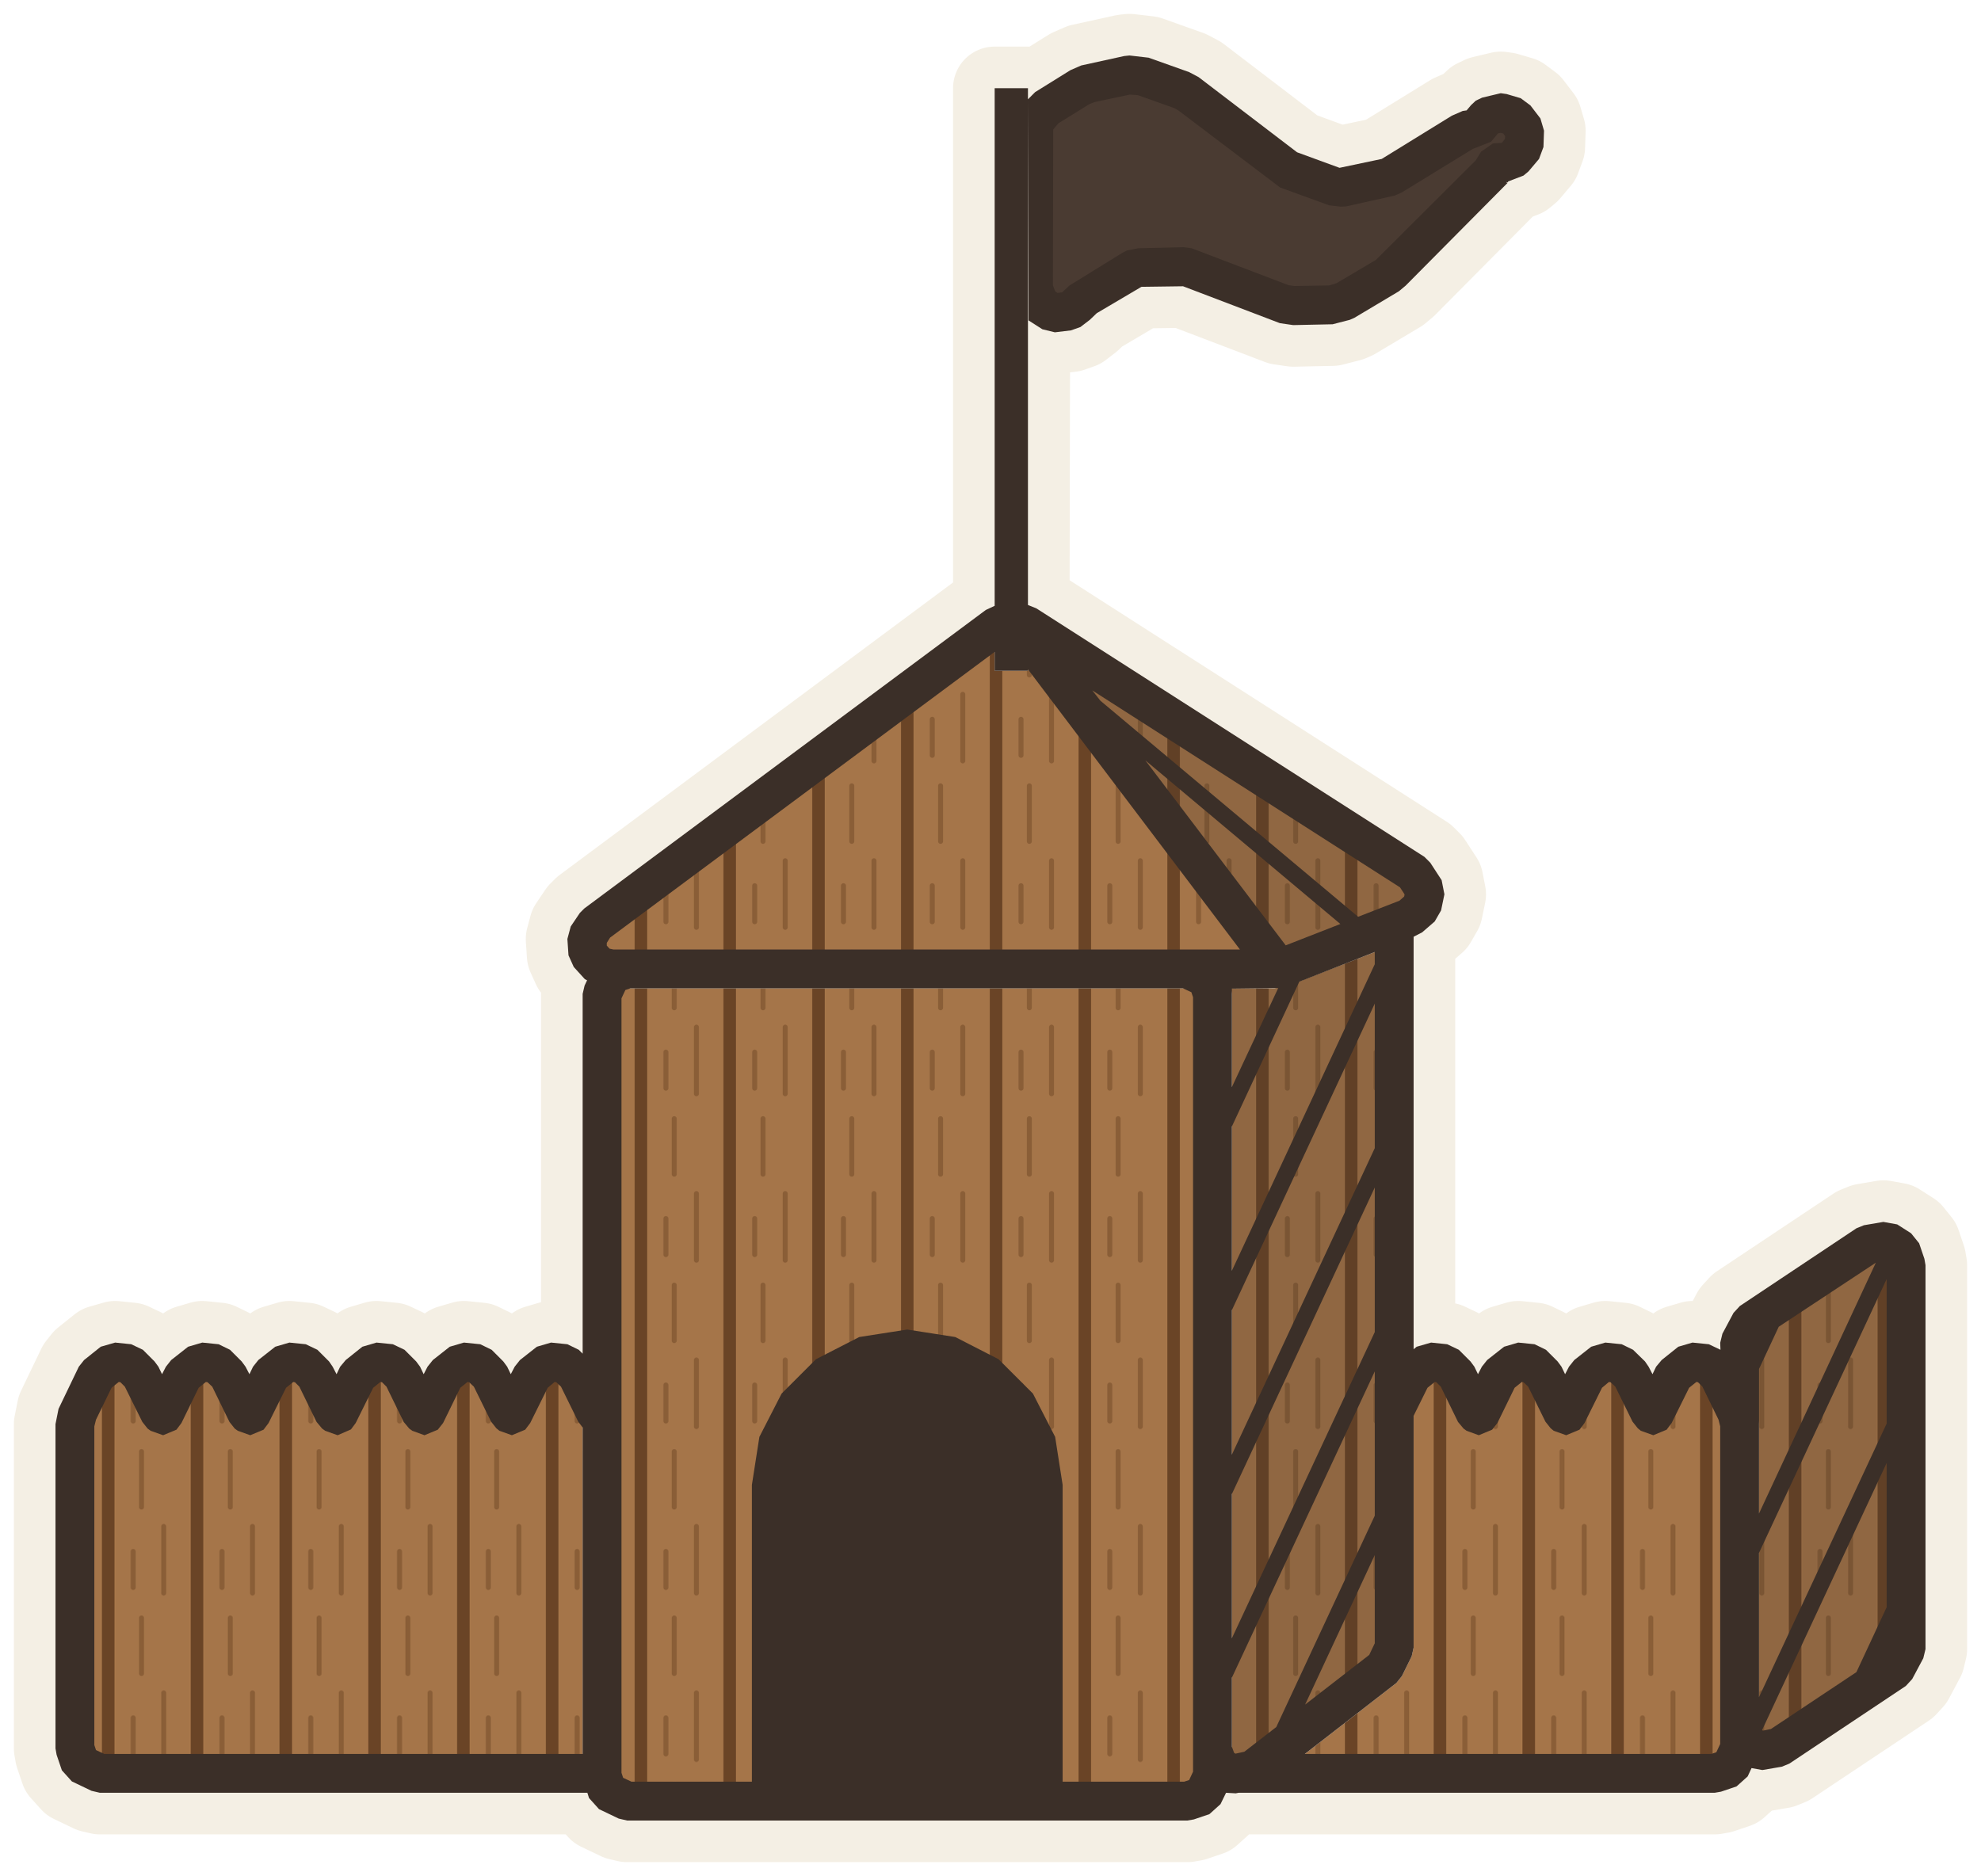
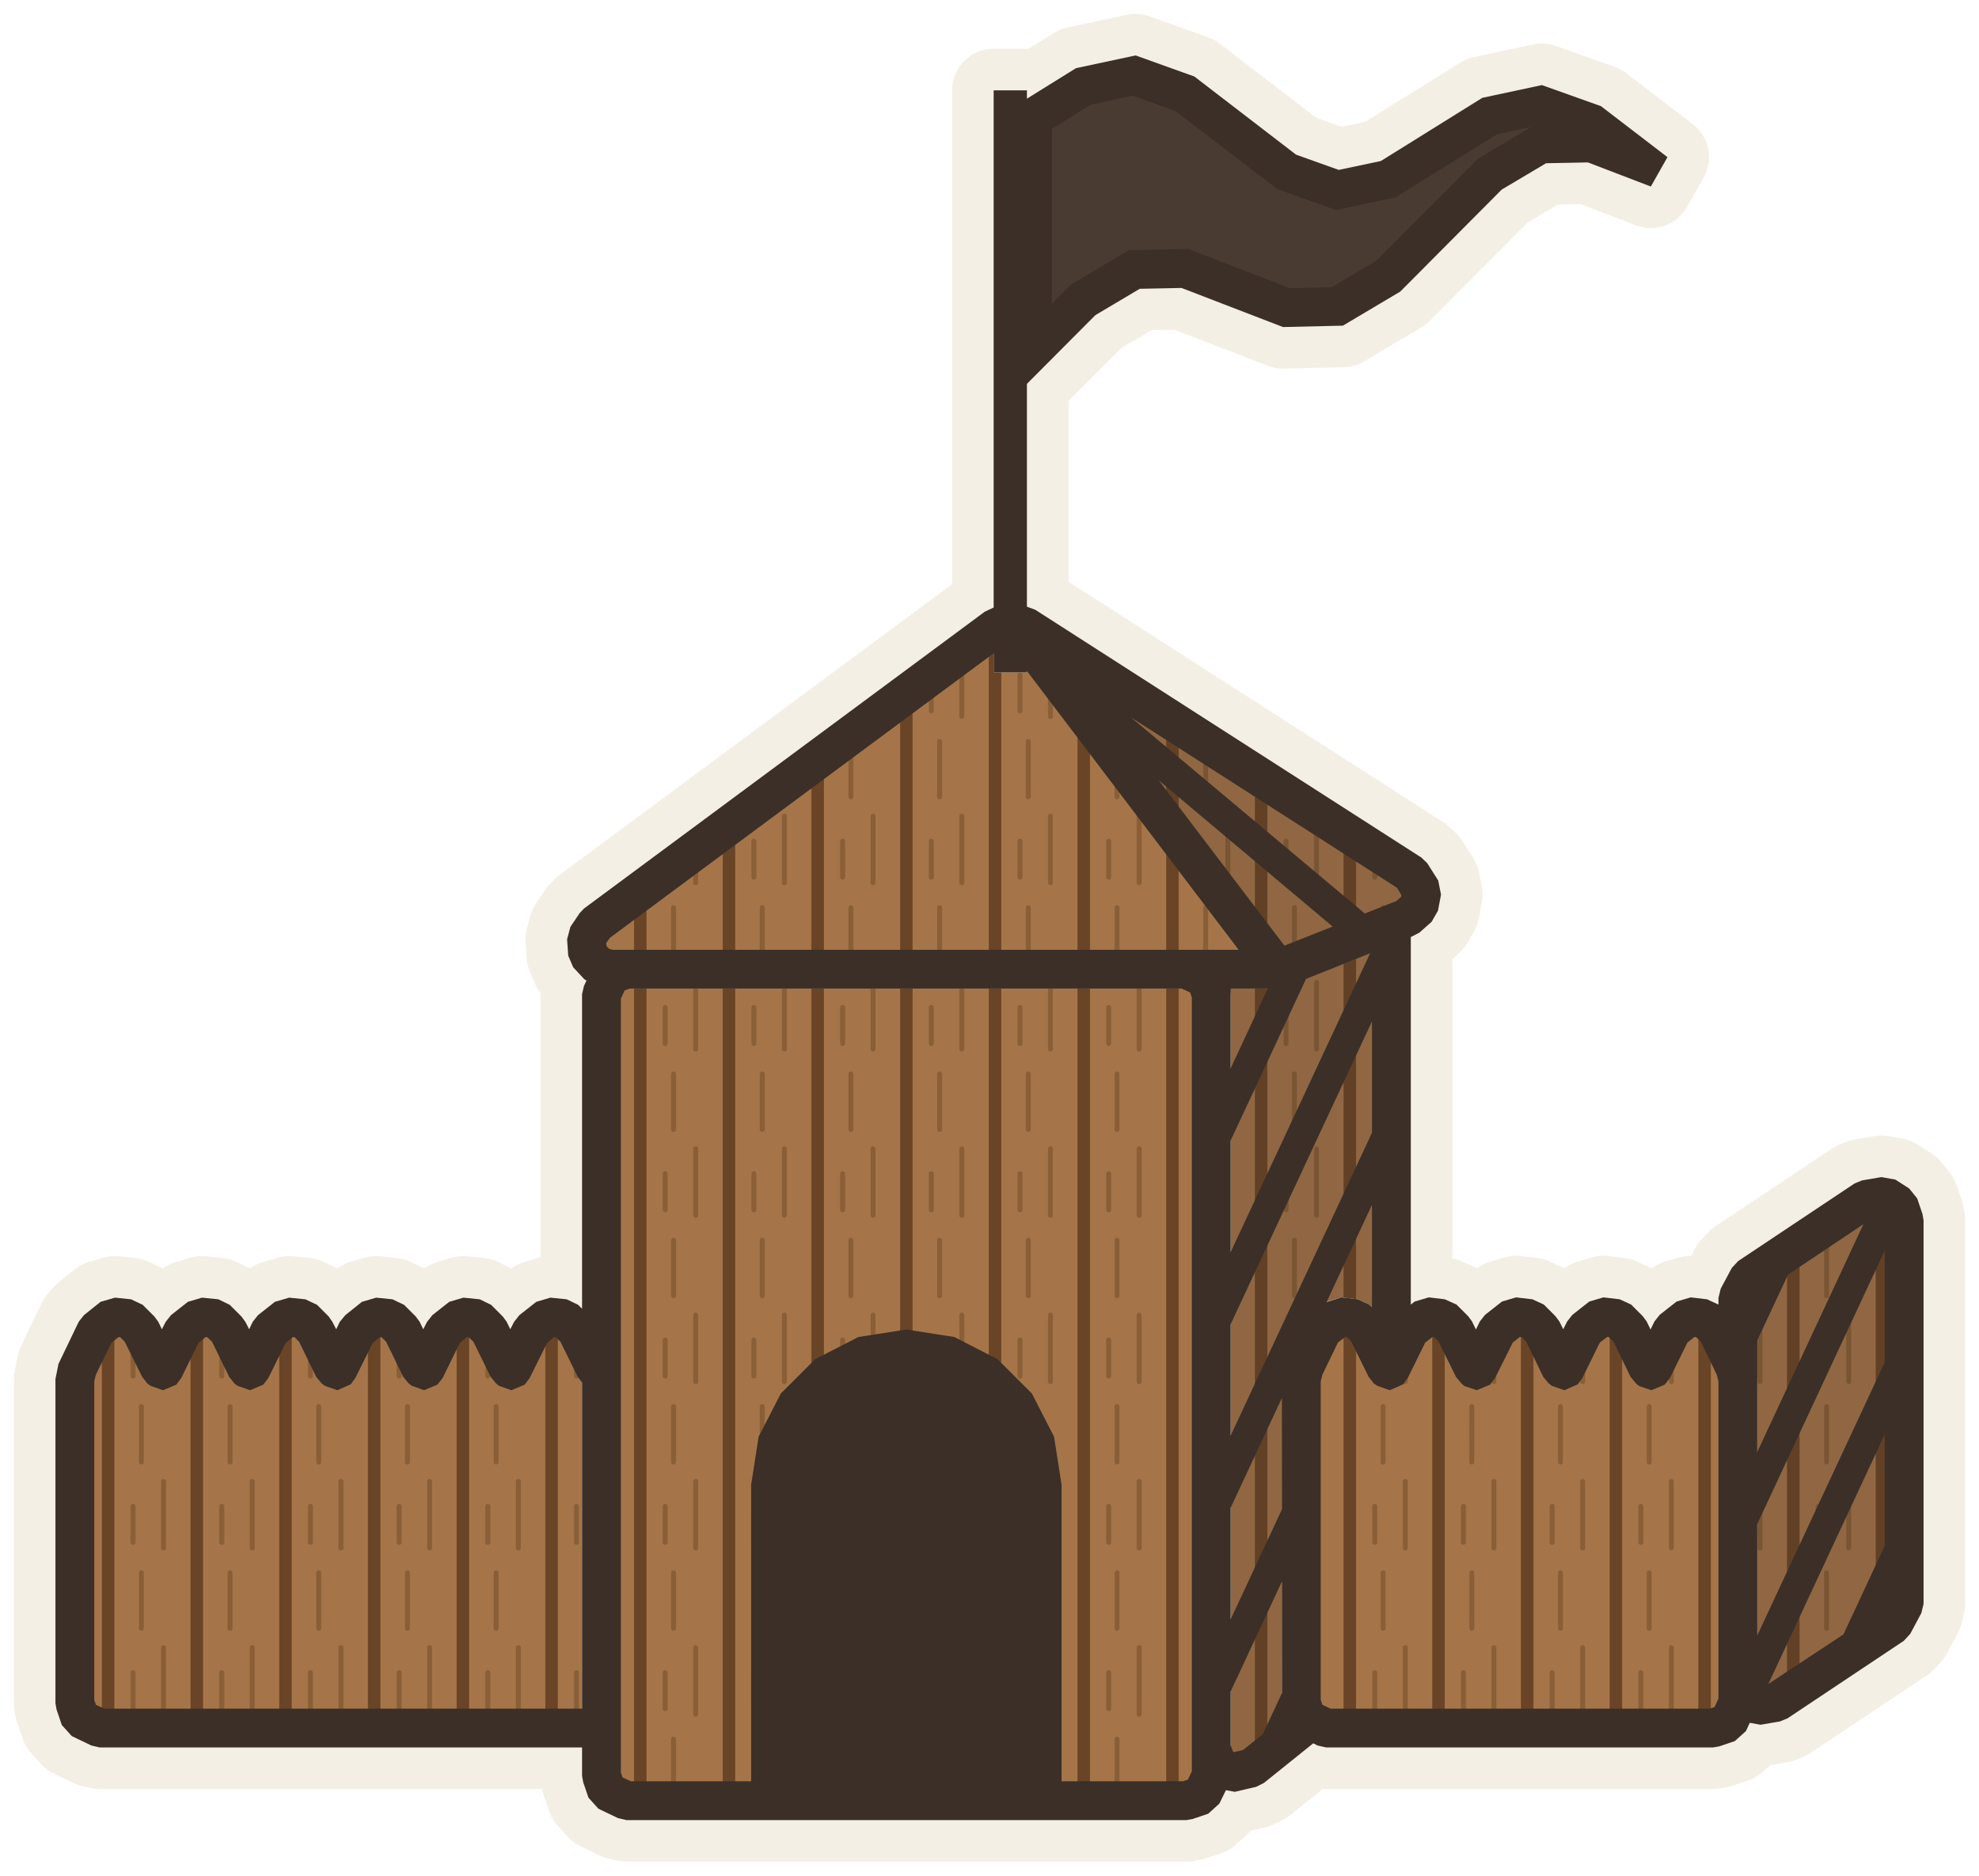
- <svg xmlns="http://www.w3.org/2000/svg" viewBox="-32.7 -63.93 71.4 67.63" data-palette="wall:#EFEADF;roof:#D9776B;wood:#C9A97C;earth:#94744F;water:#8FB0B8;flag:#4A3B32;ink:#3B2F28;halo:#F4EFE4">
+ <svg xmlns="http://www.w3.org/2000/svg" viewBox="-32.7 -62.35 71.4 67.67" data-palette="wall:#EFEADF;roof:#D9776B;wood:#C9A97C;earth:#94744F;water:#8FB0B8;flag:#4A3B32;ink:#3B2F28;halo:#F4EFE4">
  <defs>
    <pattern id="pat-wall-wood-1nrlpkt" width="3.2" height="6" patternUnits="userSpaceOnUse">
      <rect width="3.2" height="6" style="fill:#A57549" />
      <path style="stroke:#8A5E37;stroke-width:0.18;fill:none;stroke-linecap:round" d="M1.2 0.4v2M2 3.1v2.4M0.9 4v1.3" />
      <path style="stroke:#6A4426;stroke-width:0.45;fill:none" d="M0 0v6M3.2 0v6" />
    </pattern>
    <pattern id="pat-wall-wood-shade-1nrlpkt" width="3.2" height="6" patternUnits="userSpaceOnUse">
      <rect width="3.2" height="6" style="fill:#906742" />
      <path style="stroke:#7a5534;stroke-width:0.18;fill:none;stroke-linecap:round" d="M1.2 0.4v2M2 3.1v2.4M0.9 4v1.3" />
      <path style="stroke:#614026;stroke-width:0.45;fill:none" d="M0 0v6M3.2 0v6" />
    </pattern>
  </defs>
-   <path data-role="sil" fill="#F4EFE4" stroke="#F4EFE4" stroke-width="3" stroke-linejoin="round" d="M10.33 1.66L10.89 1.47L11.29 1.11L11.49 0.7L11.84 0.72L11.94 0.7L29.1 0.7L29.33 0.66L29.89 0.47L30.29 0.11L30.43 -0.19L30.82 -0.12L31.52 -0.24L31.79 -0.35L35.99 -3.15L36.22 -3.4L36.62 -4.15L36.7 -4.48L36.7 -18.32L36.66 -18.55L36.47 -19.11L36.18 -19.47L35.68 -19.79L35.18 -19.88L34.48 -19.76L34.21 -19.65L30.01 -16.85L29.78 -16.6L29.38 -15.85L29.3 -15.52L29.3 -15.27L28.89 -15.47L28.3 -15.53L27.79 -15.38L27.19 -14.9L26.99 -14.66L26.86 -14.39L26.72 -14.66L26.59 -14.85L26.16 -15.27L25.75 -15.47L25.16 -15.53L24.65 -15.38L24.04 -14.9L23.85 -14.66L23.71 -14.39L23.58 -14.66L23.44 -14.85L23.02 -15.27L22.61 -15.47L22.02 -15.53L21.51 -15.38L20.9 -14.9L20.71 -14.66L20.57 -14.39L20.44 -14.66L20.3 -14.85L19.88 -15.27L19.46 -15.47L18.88 -15.53L18.36 -15.38L18.25 -15.29L18.25 -30.16L18.56 -30.32L19.01 -30.71L19.24 -31.11L19.36 -31.69L19.26 -32.2L18.85 -32.83L18.64 -33.04L4.65 -42L4.35 -42.12L4.37 -52.38L4.87 -52.06L5.32 -51.95L5.9 -52.02L6.24 -52.14L6.58 -52.4L6.83 -52.64L8.44 -53.59L9.94 -53.61L13.43 -52.28L13.91 -52.21L15.33 -52.24L15.95 -52.4L16.11 -52.47L17.72 -53.43L17.96 -53.63L21.63 -57.33L21.6 -57.35L21.61 -57.37L21.64 -57.35L21.66 -57.39L22.21 -57.6L22.39 -57.75L22.77 -58.2L22.93 -58.63L22.95 -59.22L22.82 -59.66L22.46 -60.13L22.11 -60.39L21.6 -60.54L21.39 -60.57L20.72 -60.41L20.49 -60.3L20.32 -60.14L20.16 -59.95L20.02 -59.93L19.63 -59.76L17.1 -58.2L15.58 -57.88L14.05 -58.44L10.5 -61.15L10.16 -61.33L8.7 -61.85L8.01 -61.93L7.82 -61.91L6.27 -61.57L5.88 -61.4L4.61 -60.61L4.35 -60.35L4.35 -60.75L3.15 -60.75L3.15 -42.09L2.83 -41.94L-11.64 -31.18L-11.8 -31.02L-12.13 -30.53L-12.25 -30.08L-12.21 -29.49L-12.02 -29.07L-11.62 -28.63L-11.54 -28.59L-11.63 -28.4L-11.7 -28.1L-11.7 -15.13L-11.84 -15.27L-12.25 -15.47L-12.84 -15.53L-13.35 -15.38L-13.96 -14.9L-14.15 -14.66L-14.29 -14.39L-14.42 -14.66L-14.56 -14.85L-14.98 -15.27L-15.39 -15.47L-15.98 -15.53L-16.49 -15.38L-17.1 -14.9L-17.29 -14.66L-17.43 -14.39L-17.56 -14.66L-17.7 -14.85L-18.12 -15.27L-18.54 -15.47L-19.13 -15.53L-19.64 -15.38L-20.24 -14.9L-20.44 -14.66L-20.57 -14.39L-20.71 -14.66L-20.84 -14.85L-21.26 -15.27L-21.68 -15.47L-22.27 -15.53L-22.78 -15.38L-23.39 -14.9L-23.58 -14.66L-23.71 -14.39L-23.85 -14.66L-23.99 -14.85L-24.41 -15.27L-24.82 -15.47L-25.41 -15.53L-25.92 -15.38L-26.53 -14.9L-26.72 -14.66L-26.86 -14.39L-26.99 -14.66L-27.13 -14.85L-27.55 -15.27L-27.97 -15.47L-28.55 -15.53L-29.07 -15.38L-29.67 -14.9L-29.86 -14.66L-30.59 -13.14L-30.7 -12.59L-30.7 -0.9L-30.66 -0.67L-30.47 -0.11L-30.11 0.29L-29.4 0.63L-29.1 0.7L-11.53 0.7L-11.47 0.89L-11.11 1.29L-10.4 1.63L-10.1 1.7L10.1 1.7Z" />
-   <path data-role="wall-wood" fill="url(#pat-wall-wood-1nrlpkt)" d="M13.38 -29.03L4.35 -40.96L4.35 -39.75L3.15 -39.75L3.15 -41.3L-11.22 -30.62L-11.55 -30.13L-11.51 -29.54L-11.11 -29.11L-10.68 -29L13.23 -29ZM10.66 0.81L11 0.1L11 -28.1L10.93 -28.3L-10.68 -28.3L-10.89 -28.33L-11 -28.1L-11 0.1L-10.81 0.66L-10.1 1L10.1 1ZM29.66 -0.19L30 -0.9L30 -12.59L29.91 -12.99L29.24 -14.35L28.82 -14.77L28.23 -14.84L27.62 -14.36L26.88 -12.89L26.77 -12.98L26.09 -14.35L25.67 -14.77L25.09 -14.84L24.48 -14.36L23.74 -12.89L23.62 -12.98L22.95 -14.35L22.53 -14.77L21.94 -14.84L21.34 -14.36L20.59 -12.89L20.48 -12.98L19.81 -14.35L19.39 -14.77L18.8 -14.83L18.25 -14.4L18.25 -4.53L18.18 -4.22L17.83 -3.51L17.63 -3.26L13.43 0L29.1 0ZM-11.7 -13.93L-11.91 -14.35L-12.33 -14.77L-12.91 -14.84L-13.52 -14.36L-14.26 -12.89L-14.38 -12.98L-15.05 -14.35L-15.47 -14.77L-16.06 -14.84L-16.66 -14.36L-17.41 -12.89L-17.52 -12.98L-18.19 -14.35L-18.61 -14.77L-19.2 -14.83L-19.81 -14.35L-20.55 -12.89L-20.66 -12.98L-21.34 -14.36L-21.76 -14.77L-22.34 -14.84L-22.95 -14.35L-23.65 -12.94L-23.69 -12.89L-23.8 -12.98L-24.48 -14.36L-24.9 -14.77L-25.49 -14.84L-26.09 -14.35L-26.79 -12.94L-26.83 -12.89L-26.95 -12.98L-27.62 -14.36L-28.04 -14.77L-28.63 -14.84L-29.24 -14.35L-29.91 -12.99L-30 -12.59L-30 -0.9L-29.81 -0.34L-29.1 0L-11.7 0Z" />
-   <path data-role="wall-wood-shade" fill="url(#pat-wall-wood-shade-1nrlpkt)" d="M13.56 -29.06L18.11 -30.86L18.56 -31.24L18.67 -31.82L18.26 -32.45L4.35 -41.37L4.35 -40.96L13.38 -29.03ZM12.45 -0.13L17.2 -3.82L17.55 -4.53L17.55 -29.88L13.69 -28.38L13.23 -28.3L11.67 -28.3L11.7 -28.1L11.7 0.04ZM31.4 -0.93L35.6 -3.73L36 -4.48L36 -18.32L35.81 -18.88L35.31 -19.19L34.6 -19.07L30.4 -16.27L30 -15.52L30 -14.39L30.59 -13.14L30.7 -12.59L30.69 -0.81Z" />
-   <path data-role="flag" fill="#4A3B32" d="M5.83 -52.71L6.09 -52.89L6.43 -53.22L8.12 -54.22L8.33 -54.28L9.96 -54.32L10.13 -54.29L13.55 -52.97L13.89 -52.91L15.31 -52.94L15.75 -53.07L17.29 -53.98L17.46 -54.12L21.05 -57.73L21.27 -58.08L21.42 -58.05L21.85 -58.2L22.23 -58.65L22.25 -59.24L21.9 -59.72L21.39 -59.87L20.86 -59.7L20.5 -59.26L20.29 -59.28L20 -59.17L17.45 -57.59L17.31 -57.53L15.67 -57.17L15.43 -57.19L13.66 -57.85L10.16 -60.53L9.92 -60.67L8.46 -61.2L7.96 -61.23L6.54 -60.92L6.25 -60.8L4.97 -60.01L4.6 -59.55L4.55 -59.25L4.55 -53.53L4.74 -52.97L5.24 -52.65Z" />
-   <path data-role="ink" fill="#3B2F28" d="M5.9 -52.02L6.24 -52.14L6.58 -52.4L6.83 -52.64L8.44 -53.59L9.94 -53.61L13.43 -52.28L13.91 -52.21L15.33 -52.24L15.95 -52.4L16.11 -52.47L17.72 -53.43L17.96 -53.63L21.63 -57.33L21.6 -57.35L21.61 -57.37L21.64 -57.35L21.66 -57.39L22.21 -57.6L22.39 -57.75L22.77 -58.2L22.93 -58.63L22.95 -59.22L22.82 -59.66L22.46 -60.13L22.11 -60.39L21.6 -60.54L21.39 -60.57L20.72 -60.41L20.49 -60.3L20.32 -60.14L20.16 -59.95L20.02 -59.93L19.63 -59.76L17.1 -58.2L15.58 -57.88L14.05 -58.44L10.5 -61.15L10.16 -61.33L8.7 -61.85L8.01 -61.93L7.82 -61.91L6.27 -61.57L5.88 -61.4L4.61 -60.61L4.35 -60.35L4.37 -52.38L4.87 -52.06L5.32 -51.95ZM10.33 1.66L10.89 1.47L11.29 1.11L11.49 0.7L11.84 0.72L11.94 0.7L29.1 0.7L29.33 0.66L29.89 0.47L30.29 0.11L30.43 -0.19L30.82 -0.12L31.52 -0.24L31.79 -0.35L35.99 -3.15L36.22 -3.4L36.62 -4.15L36.7 -4.48L36.7 -18.32L36.66 -18.55L36.47 -19.11L36.18 -19.47L35.68 -19.79L35.18 -19.88L34.48 -19.76L34.21 -19.65L30.01 -16.85L29.78 -16.6L29.38 -15.85L29.3 -15.52L29.31 -15.27L28.89 -15.47L28.3 -15.53L27.79 -15.38L27.19 -14.9L26.99 -14.66L26.86 -14.39L26.72 -14.66L26.59 -14.85L26.16 -15.27L25.75 -15.47L25.16 -15.53L24.65 -15.38L24.04 -14.9L23.85 -14.66L23.71 -14.39L23.58 -14.66L23.44 -14.85L23.02 -15.27L22.61 -15.47L22.02 -15.53L21.51 -15.38L20.9 -14.9L20.71 -14.66L20.57 -14.39L20.44 -14.66L20.3 -14.85L19.88 -15.27L19.46 -15.47L18.88 -15.53L18.36 -15.38L18.25 -15.29L18.25 -12.89L18.75 -13.9L19.01 -14.11L19.07 -14.1L19.23 -13.94L19.85 -12.67L20.05 -12.43L20.16 -12.35L20.6 -12.19L21.08 -12.39L21.27 -12.63L21.89 -13.9L22.15 -14.11L22.21 -14.1L22.38 -13.94L23 -12.68L23.19 -12.44L23.3 -12.35L23.75 -12.19L24.23 -12.39L24.41 -12.63L25.04 -13.9L25.29 -14.11L25.35 -14.1L25.52 -13.94L26.14 -12.68L26.33 -12.44L26.44 -12.35L26.89 -12.19L27.37 -12.39L27.55 -12.63L28.18 -13.9L28.44 -14.11L28.5 -14.1L28.66 -13.94L29.24 -12.75L29.3 -12.51L29.3 -1.06L29.16 -0.76L28.98 -0.7L14.33 -0.7L17.63 -3.26L17.83 -3.51L18.18 -4.22L18.25 -4.53L18.25 -30.16L18.56 -30.32L19.01 -30.71L19.24 -31.11L19.36 -31.69L19.26 -32.2L18.85 -32.83L18.64 -33.04L4.65 -42L4.35 -42.12L4.35 -60.75L3.15 -60.75L3.15 -42.09L2.83 -41.94L-11.64 -31.18L-11.8 -31.02L-12.13 -30.53L-12.25 -30.08L-12.21 -29.49L-12.02 -29.07L-11.62 -28.63L-11.54 -28.59L-11.63 -28.4L-11.7 -28.1L-11.7 -0.7L-28.94 -0.7L-29.24 -0.84L-29.3 -1.02L-29.3 -12.51L-29.24 -12.75L-28.68 -13.9L-28.42 -14.11L-28.36 -14.1L-28.2 -13.94L-27.57 -12.67L-27.38 -12.43L-27.27 -12.35L-26.82 -12.19L-26.34 -12.39L-26.16 -12.63L-25.54 -13.9L-25.28 -14.11L-25.22 -14.1L-25.05 -13.94L-24.43 -12.67L-24.24 -12.43L-24.13 -12.35L-23.68 -12.19L-23.2 -12.39L-23.02 -12.63L-22.39 -13.9L-22.13 -14.11L-22.07 -14.1L-21.91 -13.94L-21.29 -12.67L-21.09 -12.43L-20.98 -12.35L-20.53 -12.19L-20.05 -12.4L-19.88 -12.63L-19.25 -13.9L-18.99 -14.11L-18.93 -14.1L-18.77 -13.94L-18.15 -12.67L-17.95 -12.43L-17.84 -12.35L-17.4 -12.19L-16.92 -12.39L-16.73 -12.63L-16.11 -13.9L-15.85 -14.11L-15.79 -14.1L-15.62 -13.94L-15 -12.68L-14.81 -12.44L-14.7 -12.35L-14.25 -12.19L-13.77 -12.39L-13.59 -12.63L-12.96 -13.9L-12.71 -14.11L-12.65 -14.1L-12.48 -13.94L-11.86 -12.68L-11.7 -12.47L-11.7 -15.13L-11.84 -15.27L-12.25 -15.47L-12.84 -15.53L-13.35 -15.38L-13.96 -14.9L-14.15 -14.66L-14.29 -14.39L-14.42 -14.66L-14.56 -14.85L-14.98 -15.27L-15.39 -15.47L-15.98 -15.53L-16.49 -15.38L-17.1 -14.9L-17.29 -14.66L-17.43 -14.39L-17.56 -14.66L-17.7 -14.85L-18.12 -15.27L-18.54 -15.47L-19.13 -15.53L-19.64 -15.38L-20.24 -14.9L-20.44 -14.66L-20.57 -14.39L-20.71 -14.66L-20.84 -14.85L-21.26 -15.27L-21.68 -15.47L-22.27 -15.53L-22.78 -15.38L-23.39 -14.9L-23.58 -14.66L-23.71 -14.39L-23.85 -14.66L-23.99 -14.85L-24.41 -15.27L-24.82 -15.47L-25.41 -15.53L-25.92 -15.38L-26.53 -14.9L-26.72 -14.66L-26.86 -14.39L-26.99 -14.66L-27.13 -14.85L-27.55 -15.27L-27.97 -15.47L-28.55 -15.53L-29.07 -15.38L-29.67 -14.9L-29.86 -14.66L-30.59 -13.14L-30.7 -12.59L-30.7 -0.9L-30.66 -0.67L-30.47 -0.11L-30.11 0.29L-29.4 0.63L-29.1 0.7L-11.53 0.7L-11.47 0.89L-11.11 1.29L-10.4 1.63L-10.1 1.7L10.1 1.7ZM5.33 -53.43L5.25 -53.64L5.26 -59.26L5.44 -59.48L6.57 -60.18L6.75 -60.25L8.02 -60.52L8.31 -60.5L9.63 -60.03L9.77 -59.95L13.44 -57.17L15.2 -56.53L15.62 -56.48L15.82 -56.49L17.57 -56.88L17.82 -56.99L20.38 -58.56L21.04 -58.82L21.29 -59.12L21.38 -59.14L21.48 -59.12L21.55 -59.02L21.54 -58.92L21.43 -58.78L21.11 -58.76L20.68 -58.46L20.49 -58.15L16.89 -54.56L15.47 -53.72L15.21 -53.64L13.95 -53.62L13.74 -53.65L10.25 -54.98L9.95 -55.02L8.32 -54.98L7.92 -54.9L7.76 -54.82L5.85 -53.64L5.58 -53.39L5.41 -53.37ZM-10.59 -29.7L-10.73 -29.73L-10.83 -29.84L-10.83 -29.94L-10.71 -30.13L3.15 -40.43L3.15 -39.75L4.35 -39.75L4.35 -39.8L11.99 -29.7ZM16.25 -30.88L6.96 -38.67L6.67 -39.04L17.76 -31.94L17.93 -31.68L17.91 -31.61L17.74 -31.46ZM13.64 -29.85L8.58 -36.52L15.61 -30.62ZM11.7 -28.29L13.37 -28.31L11.7 -24.74L11.7 -23.32L14.13 -28.54L16.85 -29.61L16.85 -29.17L11.7 -18.12L11.7 -16.7L16.85 -27.75L16.85 -22.54L11.7 -11.49L11.7 -10.07L16.85 -21.12L16.85 -15.91L11.7 -4.87L11.7 -3.45L16.85 -14.49L16.85 -9.29L13.3 -1.67L12.15 -0.78L11.83 -0.71L11.78 -0.74L11.7 -0.96ZM-9.94 0.3L-10.24 0.16L-10.3 -0.02L-10.3 -27.94L-10.16 -28.24L-9.98 -28.3L9.94 -28.3L10.24 -28.16L10.3 -27.98L10.3 -0.06L10.16 0.24L9.98 0.3L5.6 0.3L5.6 -10.4L5.33 -12.13L4.53 -13.69L3.29 -14.93L1.73 -15.73L0 -16L-1.73 -15.73L-3.29 -14.93L-4.53 -13.69L-5.33 -12.13L-5.6 -10.4L-5.6 0.3ZM30.7 -14.58L31.41 -16.1L34.91 -18.41L30.7 -9.37L30.7 -7.95L35.3 -17.82L35.3 -12.61L30.7 -2.75ZM30.81 -1.56L35.3 -11.19L35.3 -5.99L34.21 -3.65L31.13 -1.6L30.84 -1.54ZM14.34 -2.48L16.85 -7.87L16.85 -4.69L16.65 -4.27Z" />
+   <path data-role="sil" fill="#F4EFE4" stroke="#F4EFE4" stroke-width="3" stroke-linejoin="round" d="M10.33 3.28L10.89 3.09L11.29 2.73L11.53 2.24L11.85 2.3L12.62 2.12L12.9 1.98L14.68 0.55L14.84 0.63L15.15 0.7L29.1 0.7L29.33 0.66L29.89 0.47L30.29 0.11L30.43 -0.19L30.82 -0.12L31.52 -0.24L31.79 -0.35L35.99 -3.15L36.22 -3.4L36.62 -4.15L36.7 -4.48L36.7 -18.32L36.66 -18.55L36.47 -19.11L36.18 -19.47L35.68 -19.79L35.18 -19.88L34.48 -19.76L34.21 -19.65L30.01 -16.85L29.78 -16.6L29.38 -15.85L29.3 -15.52L29.3 -15.28L28.89 -15.47L28.3 -15.54L27.79 -15.39L27.18 -14.91L26.99 -14.67L26.85 -14.38L26.71 -14.67L26.57 -14.86L26.15 -15.28L25.74 -15.47L25.15 -15.54L24.64 -15.39L24.03 -14.91L23.84 -14.67L23.7 -14.39L23.56 -14.67L23.42 -14.86L23 -15.28L22.59 -15.47L22 -15.54L21.49 -15.39L20.88 -14.91L20.69 -14.67L20.55 -14.38L20.41 -14.67L20.27 -14.86L19.85 -15.28L19.43 -15.47L18.85 -15.54L18.34 -15.39L18.2 -15.28L18.2 -28.54L18.51 -28.7L18.95 -29.09L19.18 -29.49L19.29 -30.07L19.19 -30.58L18.79 -31.21L18.58 -31.41L4.65 -40.35L4.35 -40.46L4.35 -48.5L6.82 -50.98L8.42 -51.93L9.93 -51.96L13.59 -50.55L15.75 -50.6L17.82 -51.83L21.48 -55.51L23.08 -56.46L24.59 -56.49L26.86 -55.62L27.46 -56.68L25.06 -58.52L22.93 -59.28L20.78 -58.82L17.12 -56.54L15.6 -56.22L14.06 -56.77L10.39 -59.59L8.27 -60.35L6.12 -59.89L4.35 -58.79L4.35 -59.09L3.15 -59.09L3.15 -40.43L2.83 -40.28L-11.63 -29.57L-11.79 -29.4L-12.12 -28.91L-12.24 -28.46L-12.2 -27.87L-12.02 -27.45L-11.62 -27.02L-11.54 -26.97L-11.63 -26.78L-11.7 -26.48L-11.7 -15.13L-11.84 -15.27L-12.25 -15.47L-12.84 -15.53L-13.35 -15.38L-13.96 -14.9L-14.15 -14.66L-14.29 -14.39L-14.42 -14.66L-14.56 -14.85L-14.98 -15.27L-15.39 -15.47L-15.98 -15.53L-16.49 -15.38L-17.1 -14.9L-17.29 -14.66L-17.43 -14.39L-17.56 -14.66L-17.7 -14.85L-18.12 -15.27L-18.54 -15.47L-19.13 -15.53L-19.64 -15.38L-20.24 -14.9L-20.44 -14.66L-20.57 -14.39L-20.71 -14.66L-20.84 -14.85L-21.26 -15.27L-21.68 -15.47L-22.27 -15.53L-22.78 -15.38L-23.39 -14.9L-23.58 -14.66L-23.71 -14.39L-23.85 -14.66L-23.99 -14.85L-24.41 -15.27L-24.82 -15.47L-25.41 -15.53L-25.92 -15.38L-26.53 -14.9L-26.72 -14.66L-26.86 -14.39L-26.99 -14.66L-27.13 -14.85L-27.55 -15.27L-27.97 -15.47L-28.55 -15.53L-29.07 -15.38L-29.67 -14.9L-29.86 -14.66L-30.59 -13.14L-30.7 -12.59L-30.7 -0.9L-30.66 -0.67L-30.47 -0.11L-30.11 0.29L-29.4 0.63L-29.1 0.7L-11.7 0.7L-11.7 1.72L-11.66 1.95L-11.47 2.51L-11.11 2.91L-10.4 3.25L-10.1 3.32L10.1 3.32Z" />
+   <path data-role="wall-wood" fill="url(#pat-wall-wood-1nrlpkt)" d="M13.23 -27.38L13.38 -27.41L4.35 -39.3L4.35 -38.09L3.15 -38.09L3.15 -39.65L-11.21 -29L-11.54 -28.51L-11.5 -27.92L-11.1 -27.49L-10.67 -27.38ZM10.66 2.43L11 1.72L11 -26.48L10.93 -26.68L-10.67 -26.68L-10.89 -26.71L-11 -26.48L-11 1.72L-10.81 2.28L-10.1 2.62L10.1 2.62ZM29.66 -0.19L30 -0.9L30 -12.59L29.91 -12.99L29.23 -14.36L28.81 -14.78L28.22 -14.84L27.62 -14.36L26.87 -12.89L26.76 -12.98L26.08 -14.36L25.66 -14.78L25.07 -14.84L24.47 -14.36L23.72 -12.89L23.61 -12.98L22.93 -14.36L22.51 -14.78L21.92 -14.84L21.32 -14.36L20.57 -12.89L20.46 -12.98L19.78 -14.36L19.36 -14.78L18.77 -14.84L18.17 -14.36L17.42 -12.89L17.31 -12.98L16.63 -14.36L16.21 -14.78L15.62 -14.84L15.02 -14.36L14.34 -12.99L14.25 -12.59L14.25 -0.9L14.44 -0.34L15.15 0L29.1 0ZM-11.7 -13.93L-11.91 -14.35L-12.33 -14.77L-12.91 -14.84L-13.52 -14.36L-14.26 -12.89L-14.38 -12.98L-15.05 -14.35L-15.47 -14.77L-16.06 -14.84L-16.66 -14.36L-17.41 -12.89L-17.52 -12.98L-18.19 -14.35L-18.61 -14.77L-19.2 -14.83L-19.81 -14.35L-20.55 -12.89L-20.66 -12.98L-21.34 -14.36L-21.76 -14.77L-22.34 -14.84L-22.95 -14.35L-23.65 -12.94L-23.69 -12.89L-23.8 -12.98L-24.48 -14.36L-24.9 -14.77L-25.49 -14.84L-26.09 -14.35L-26.79 -12.94L-26.83 -12.89L-26.95 -12.98L-27.62 -14.36L-28.04 -14.77L-28.63 -14.84L-29.24 -14.35L-29.91 -12.99L-30 -12.59L-30 -0.9L-29.81 -0.34L-29.1 0L-11.7 0Z" />
+   <path data-role="wall-wood-shade" fill="url(#pat-wall-wood-shade-1nrlpkt)" d="M13.56 -27.44L18.05 -29.23L18.5 -29.62L18.61 -30.2L18.2 -30.83L4.35 -39.71L4.35 -39.3L13.38 -27.41ZM12.46 1.44L14.03 0.17L13.78 -0.11L13.59 -0.67L13.55 -0.9L13.57 -12.75L13.71 -13.3L14.39 -14.67L14.58 -14.91L15.19 -15.39L15.7 -15.54L16.29 -15.47L16.7 -15.28L17.12 -14.86L17.26 -14.67L17.4 -14.39L17.5 -14.59L17.5 -28.26L13.69 -26.76L13.23 -26.68L11.67 -26.68L11.7 -26.48L11.7 1.61ZM31.4 -0.93L35.6 -3.73L36 -4.48L36 -18.32L35.81 -18.88L35.31 -19.19L34.6 -19.07L30.4 -16.27L30 -15.52L30 -14.38L30.59 -13.15L30.7 -12.59L30.69 -0.81Z" />
+   <path data-role="flag" fill="#4A3B32" d="M6.38 -51.53L8.22 -52.63L10.05 -52.66L13.72 -51.25L15.55 -51.29L17.38 -52.39L21.05 -56.06L22.88 -57.16L24.72 -57.2L26.55 -56.49L24.72 -57.9L22.88 -58.56L21.05 -58.16L17.38 -55.89L15.55 -55.49L13.72 -56.15L10.05 -58.97L8.22 -59.63L6.38 -59.23L4.55 -58.09L4.55 -49.69Z" />
+   <path data-role="ink" fill="#3B2F28" d="M6.82 -50.98L8.42 -51.93L9.93 -51.96L13.59 -50.55L15.75 -50.6L17.82 -51.83L21.48 -55.51L23.08 -56.46L24.59 -56.49L26.86 -55.62L27.46 -56.68L25.06 -58.52L22.93 -59.28L20.78 -58.82L17.12 -56.54L15.6 -56.22L14.06 -56.77L10.39 -59.59L8.27 -60.35L6.12 -59.89L4.35 -58.79L4.35 -48.5ZM2.83 -40.28L-11.63 -29.57L-11.79 -29.4L-12.12 -28.91L-12.24 -28.46L-12.2 -27.87L-12.02 -27.45L-11.62 -27.02L-11.54 -26.97L-11.63 -26.78L-11.7 -26.48L-11.7 -0.7L-28.94 -0.7L-29.24 -0.84L-29.3 -1.02L-29.3 -12.51L-29.24 -12.75L-28.68 -13.9L-28.42 -14.11L-28.36 -14.1L-28.2 -13.94L-27.57 -12.67L-27.38 -12.43L-27.27 -12.35L-26.82 -12.19L-26.34 -12.39L-26.16 -12.63L-25.54 -13.9L-25.28 -14.11L-25.22 -14.1L-25.05 -13.94L-24.43 -12.67L-24.24 -12.43L-24.13 -12.35L-23.68 -12.19L-23.2 -12.39L-23.02 -12.63L-22.39 -13.9L-22.13 -14.11L-22.07 -14.1L-21.91 -13.94L-21.29 -12.67L-21.09 -12.43L-20.98 -12.35L-20.53 -12.19L-20.05 -12.4L-19.88 -12.63L-19.25 -13.9L-18.99 -14.11L-18.93 -14.1L-18.77 -13.94L-18.15 -12.67L-17.95 -12.43L-17.84 -12.35L-17.4 -12.19L-16.92 -12.39L-16.73 -12.63L-16.11 -13.9L-15.85 -14.11L-15.79 -14.1L-15.62 -13.94L-15 -12.68L-14.81 -12.44L-14.7 -12.35L-14.25 -12.19L-13.77 -12.39L-13.59 -12.63L-12.96 -13.9L-12.71 -14.11L-12.65 -14.1L-12.48 -13.94L-11.86 -12.68L-11.7 -12.47L-11.7 -15.13L-11.84 -15.27L-12.25 -15.47L-12.84 -15.53L-13.35 -15.38L-13.96 -14.9L-14.15 -14.66L-14.29 -14.39L-14.42 -14.66L-14.56 -14.85L-14.98 -15.27L-15.39 -15.47L-15.98 -15.53L-16.49 -15.38L-17.1 -14.9L-17.29 -14.66L-17.43 -14.39L-17.56 -14.66L-17.7 -14.85L-18.12 -15.27L-18.54 -15.47L-19.13 -15.53L-19.64 -15.38L-20.24 -14.9L-20.44 -14.66L-20.57 -14.39L-20.71 -14.66L-20.84 -14.85L-21.26 -15.27L-21.68 -15.47L-22.27 -15.53L-22.78 -15.38L-23.39 -14.9L-23.58 -14.66L-23.71 -14.39L-23.85 -14.66L-23.99 -14.85L-24.41 -15.27L-24.82 -15.47L-25.41 -15.53L-25.92 -15.38L-26.53 -14.9L-26.72 -14.66L-26.86 -14.39L-26.99 -14.66L-27.13 -14.85L-27.55 -15.27L-27.97 -15.47L-28.55 -15.53L-29.07 -15.38L-29.67 -14.9L-29.86 -14.66L-30.59 -13.14L-30.7 -12.59L-30.7 -0.9L-30.66 -0.67L-30.47 -0.11L-30.11 0.29L-29.4 0.63L-29.1 0.7L-11.7 0.7L-11.7 1.72L-11.66 1.95L-11.47 2.51L-11.11 2.91L-10.4 3.25L-10.1 3.32L10.1 3.32L10.33 3.28L10.89 3.09L11.29 2.73L11.53 2.24L11.85 2.3L12.62 2.12L12.9 1.98L14.68 0.55L14.84 0.63L15.15 0.7L29.1 0.7L29.33 0.66L29.89 0.47L30.29 0.11L30.43 -0.19L30.82 -0.12L31.52 -0.24L31.79 -0.35L35.99 -3.15L36.22 -3.4L36.62 -4.15L36.7 -4.48L36.7 -18.32L36.66 -18.55L36.47 -19.11L36.18 -19.47L35.68 -19.79L35.18 -19.88L34.48 -19.76L34.21 -19.65L30.01 -16.85L29.78 -16.6L29.38 -15.85L29.3 -15.52L29.3 -15.28L28.89 -15.47L28.3 -15.54L27.79 -15.39L27.18 -14.91L26.99 -14.67L26.85 -14.38L26.71 -14.67L26.57 -14.86L26.15 -15.28L25.74 -15.47L25.15 -15.54L24.64 -15.39L24.03 -14.91L23.84 -14.67L23.7 -14.39L23.56 -14.67L23.42 -14.86L23 -15.28L22.59 -15.47L22 -15.54L21.49 -15.39L20.88 -14.91L20.69 -14.67L20.55 -14.38L20.41 -14.67L20.27 -14.86L19.85 -15.28L19.43 -15.47L18.85 -15.54L18.34 -15.39L18.2 -15.28L18.2 -28.54L18.51 -28.7L18.95 -29.09L19.18 -29.49L19.29 -30.07L19.19 -30.58L18.79 -31.21L18.58 -31.41L4.65 -40.35L4.35 -40.46L4.35 -59.09L3.15 -59.09L3.15 -40.43ZM5.25 -57.7L6.65 -58.57L8.17 -58.9L9.71 -58.34L13.38 -55.53L15.5 -54.77L17.65 -55.23L21.32 -57.51L22.54 -57.77L20.62 -56.62L16.95 -52.94L15.35 -51.99L13.84 -51.95L10.17 -53.37L8.02 -53.32L5.95 -52.09L5.25 -51.39ZM16.54 -29.39L8.1 -36.47L17.7 -30.32L17.86 -30.06L17.85 -29.99L17.68 -29.84ZM13.64 -28.23L9.11 -34.19L15.38 -28.92ZM11.7 -1.32L13.55 -5.29L13.55 -1.26L12.86 0.22L12.15 0.79L11.82 0.87L11.78 0.84L11.7 0.62L11.7 -26.68L13.04 -26.68L11.7 -23.8L11.7 -21.2L14.42 -27.03L16.73 -27.95L11.7 -17.17L11.7 -14.57L16.8 -25.5L16.8 -21.48L11.7 -10.55L11.7 -7.95L13.55 -11.91L13.55 -7.89L11.7 -3.92ZM-9.94 1.92L-10.24 1.78L-10.3 1.6L-10.3 -26.32L-10.16 -26.62L-9.98 -26.68L9.94 -26.68L10.24 -26.54L10.3 -26.36L10.3 1.56L10.16 1.86L9.98 1.92L5.6 1.92L5.6 -8.78L5.33 -10.51L4.53 -12.07L3.29 -13.31L1.73 -14.11L0 -14.38L-1.73 -14.11L-3.29 -13.31L-4.53 -12.07L-5.33 -10.51L-5.6 -8.78L-5.6 1.92ZM16.29 -15.47L15.7 -15.54L15.16 -15.37L16.8 -18.88L16.8 -15.18L16.7 -15.28ZM30.7 -13.99L31.81 -16.36L34.53 -18.18L30.7 -9.96L30.7 -7.36L35.3 -17.23L35.3 -13.2L30.7 -3.34ZM15.31 -0.7L15.01 -0.84L14.95 -1.02L14.95 -12.51L15.01 -12.75L15.57 -13.91L15.83 -14.11L15.89 -14.11L16.05 -13.95L16.68 -12.67L16.87 -12.43L16.99 -12.35L17.44 -12.19L17.92 -12.4L18.09 -12.63L18.72 -13.91L18.98 -14.11L19.04 -14.11L19.2 -13.95L19.83 -12.67L20.03 -12.43L20.14 -12.34L20.58 -12.19L21.06 -12.39L21.24 -12.63L21.88 -13.91L22.13 -14.11L22.19 -14.11L22.36 -13.95L22.98 -12.67L23.18 -12.43L23.29 -12.35L23.74 -12.19L24.22 -12.4L24.39 -12.63L25.02 -13.91L25.28 -14.11L25.34 -14.11L25.51 -13.95L26.13 -12.67L26.33 -12.43L26.44 -12.34L26.88 -12.19L27.36 -12.39L27.55 -12.63L28.18 -13.91L28.43 -14.11L28.49 -14.11L28.66 -13.95L29.24 -12.75L29.3 -12.51L29.3 -1.06L29.16 -0.76L28.98 -0.7ZM31.1 -1.59L35.3 -10.6L35.3 -6.58L33.81 -3.38ZM11.99 -28.08L-10.59 -28.08L-10.73 -28.12L-10.82 -28.22L-10.83 -28.32L-10.7 -28.51L3.15 -38.78L3.15 -38.09L4.35 -38.09L4.35 -38.14Z" />
</svg>
